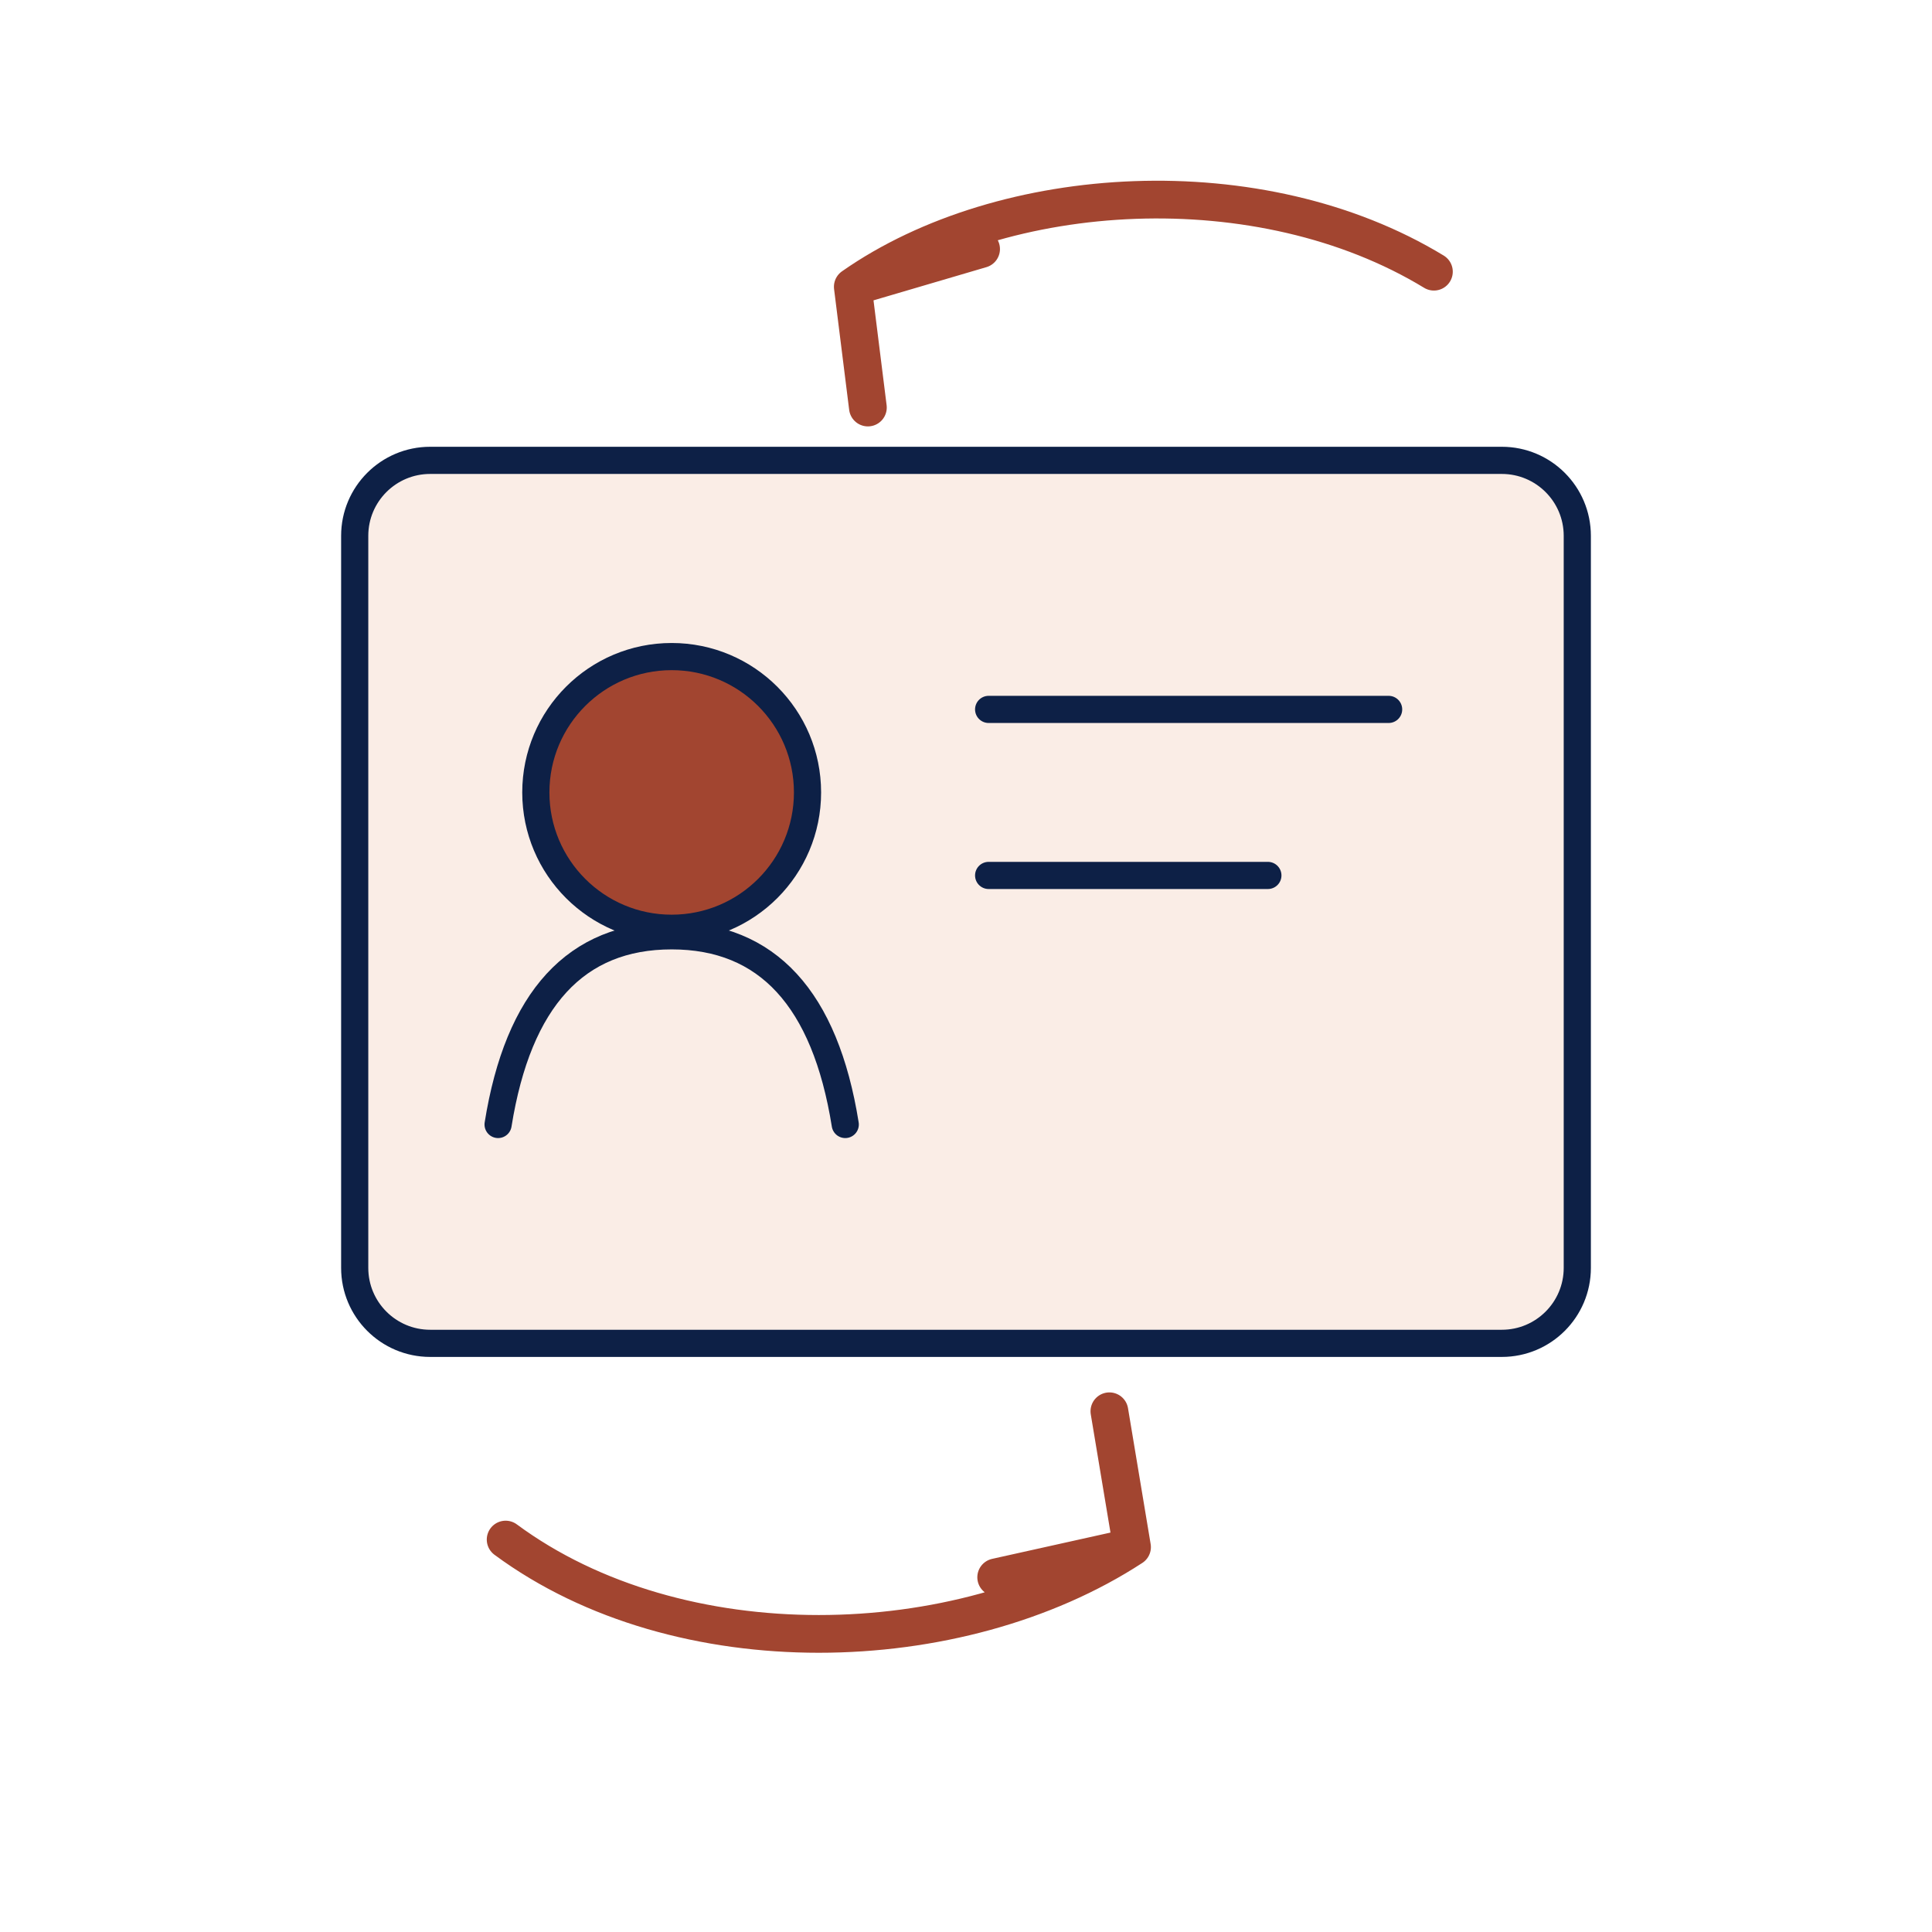
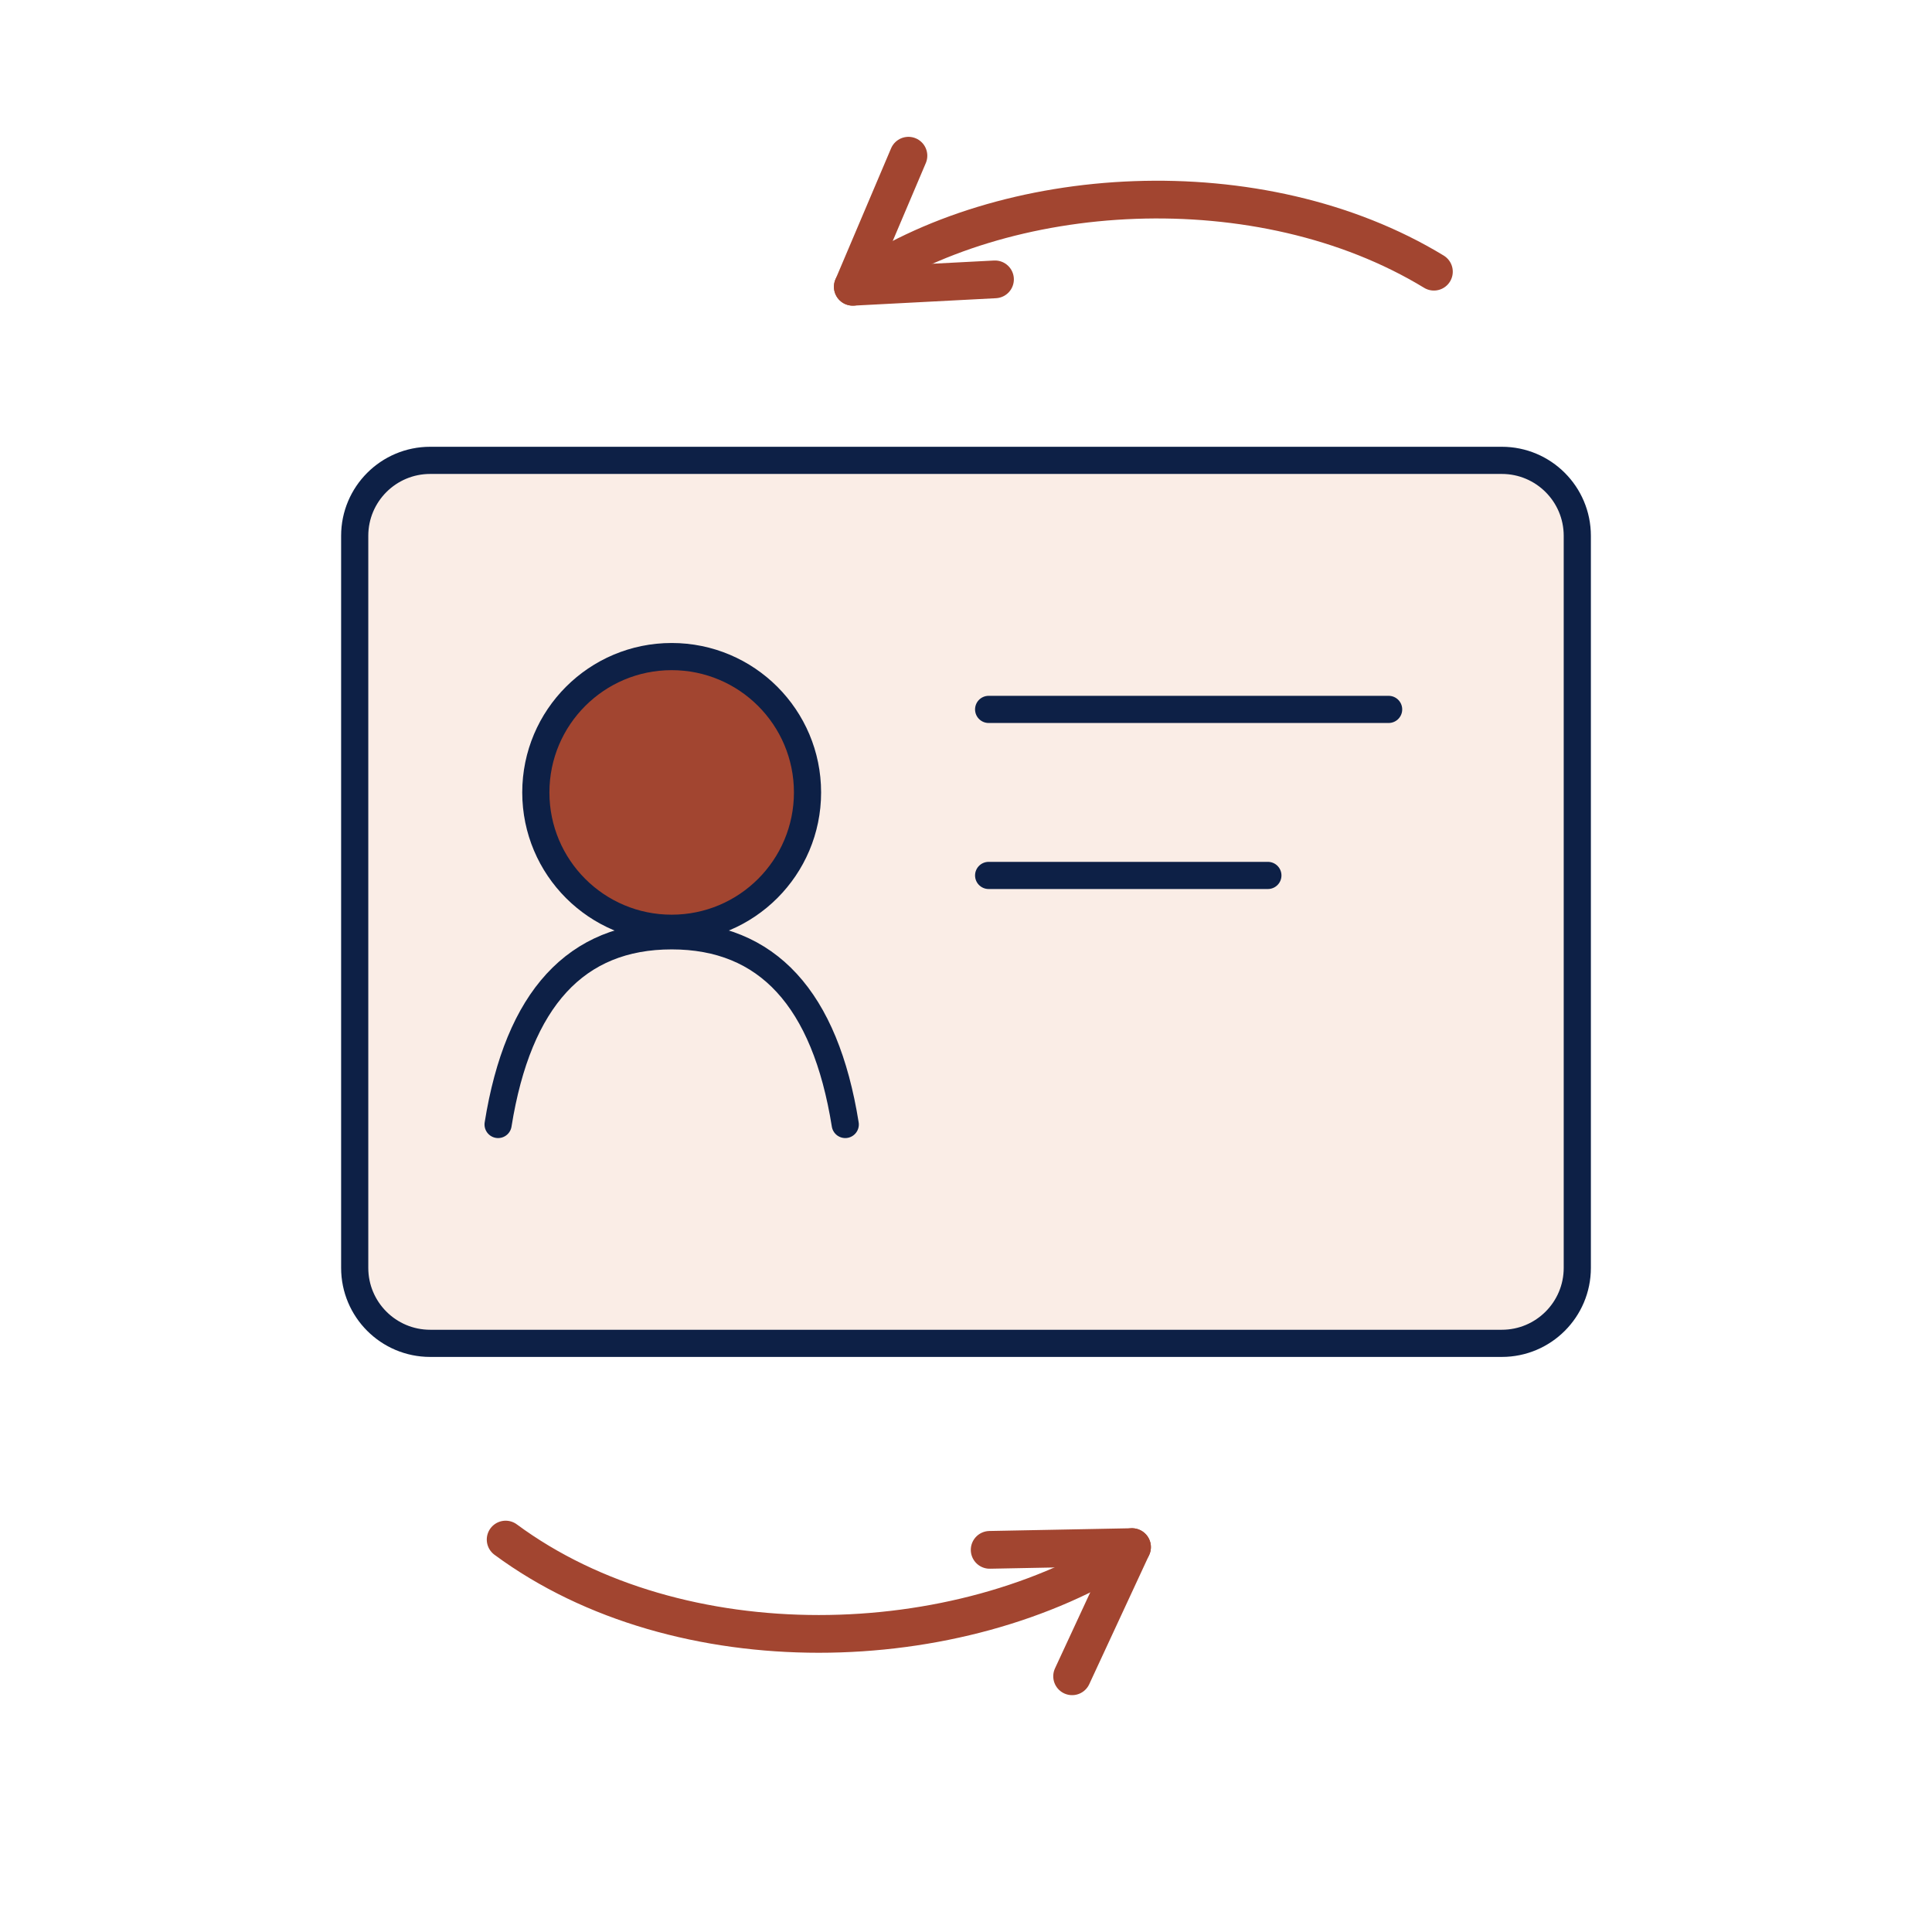
<svg xmlns="http://www.w3.org/2000/svg" width="256" height="256" viewBox="0 0 256 256" role="img" aria-label="継続利用">
  <g fill="none" stroke="#0D2046" stroke-width="3.6" stroke-linecap="round" stroke-linejoin="round">
    <rect fill="#FAEDE6" x="47" y="61" width="162" height="117" rx="10" />
    <circle fill="#A24530" cx="89" cy="105" r="18" />
    <path d="M66 149q4-25 23-25t23 25m19-55h53m-53 22h37" />
-     <path stroke="#A24530" stroke-width="5" d="M67 204c23 17 60 16 83 1m-3-18 3 18-18 4M190 36c-23-14-57-12-77 2m2 16-2-16 17-5" />
+     <g data-icon-arrow="true" fill="none" stroke="#A24530" stroke-width="5">
+       <path data-arrow-shaft="true" d="M67 204C90 221 127 220 150 205" />
+       <path data-arrow-head="true" d="M142.061 222.116L150 205L131.136 205.364" />
+     </g>
+     <g data-icon-arrow="true" fill="none" stroke="#A24530" stroke-width="5">
+       <path data-arrow-shaft="true" d="M190 36C167 22 133 24 113 38" />
+       <path data-arrow-head="true" d="M120.373 20.632L113 38L131.842 37.017" />
+     </g>
  </g>
</svg>
